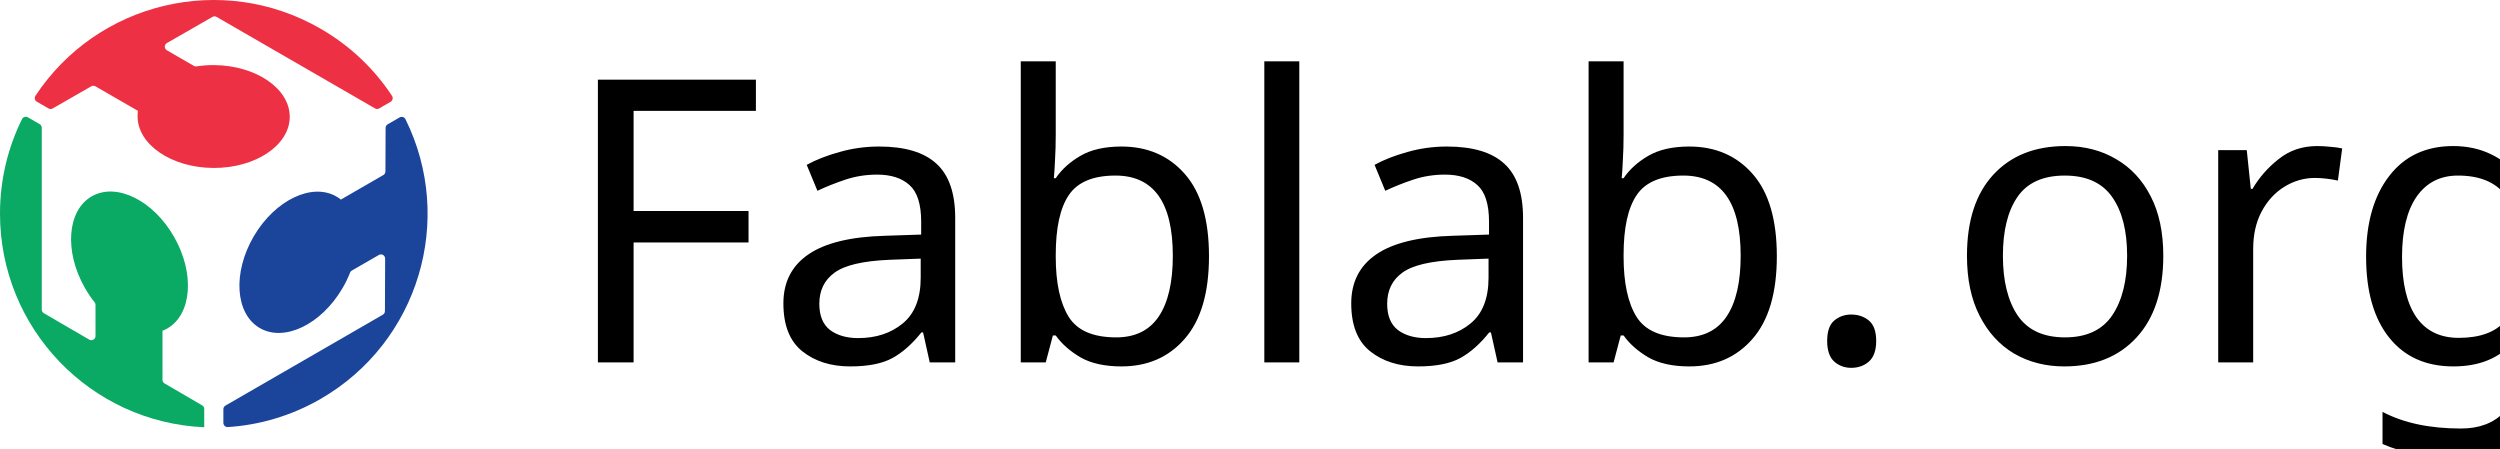
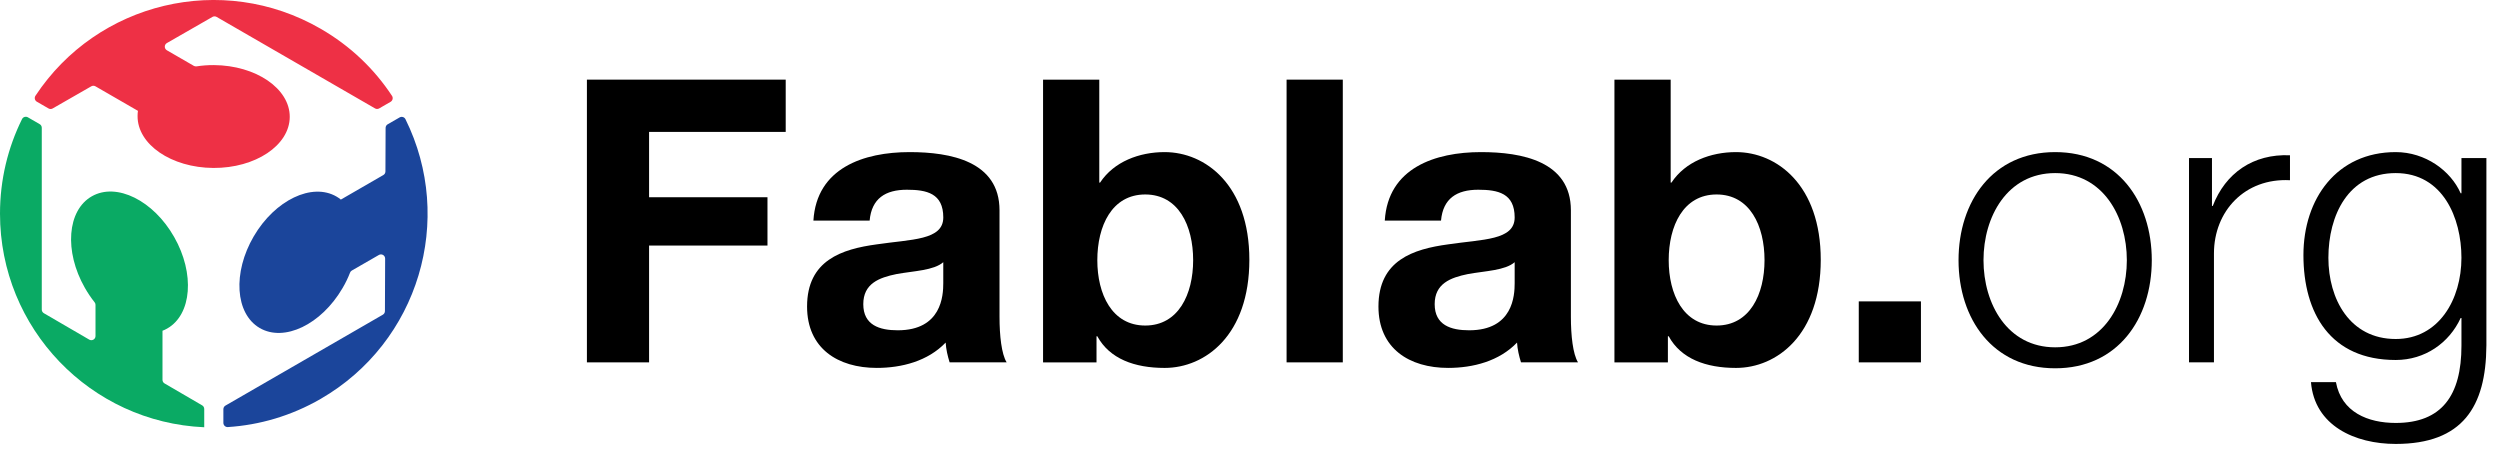
<svg xmlns="http://www.w3.org/2000/svg" version="1.1" id="Layer_1" x="0px" y="0px" width="164.152px" height="29.461px" viewBox="0 0 164.152 29.461" enable-background="new 0 0 164.152 29.461" xml:space="preserve">
  <rect x="36.743" y="5.23" fill="none" width="134.41" height="22.824" />
-   <text transform="matrix(1 0 0 1 36.7428 23.7933)">
-     <tspan x="0" y="0" font-family="'HelveticaNeueLTStd-Bd'" font-size="26">Fablab.</tspan>
-     <tspan x="90.973" y="0" font-family="'HelveticaNeueLTStd-Lt'" font-size="26">org</tspan>
-   </text>
+   <g enable-background="new    ">
+     <path d="M38.537,5.229H51.59v3.432h-8.971v4.29h7.774v3.172h-7.774v7.67h-4.082V5.229z" />
+     <path d="M53.409,14.485c0.208-3.458,3.302-4.498,6.318-4.498c2.678,0,5.902,0.598,5.902,3.822v6.994c0,1.223,0.13,2.444,0.468,2.99   h-3.744c-0.13-0.416-0.234-0.858-0.26-1.3c-1.17,1.222-2.886,1.664-4.524,1.664c-2.548,0-4.576-1.274-4.576-4.03   c0-3.042,2.288-3.771,4.576-4.082c2.262-0.338,4.368-0.26,4.368-1.768c0-1.586-1.092-1.819-2.392-1.819   c-1.404,0-2.314,0.571-2.444,2.027H53.409z M61.937,17.215c-0.624,0.546-1.924,0.572-3.068,0.78   c-1.145,0.233-2.185,0.624-2.185,1.976c0,1.378,1.066,1.716,2.262,1.716c2.886,0,2.99-2.288,2.99-3.094V17.215z" />
+     <path d="M68.488,5.229h3.692v6.76h0.052c0.91-1.378,2.574-2.002,4.238-2.002c2.678,0,5.564,2.158,5.564,7.072   c0,4.94-2.886,7.099-5.564,7.099c-1.976,0-3.614-0.599-4.42-2.08h-0.052v1.716h-3.51V5.229z M75.197,12.769   c-2.184,0-3.146,2.054-3.146,4.316c0,2.235,0.962,4.29,3.146,4.29s3.146-2.055,3.146-4.29   C78.343,14.823,77.381,12.769,75.197,12.769z" />
+     <path d="M84.478,5.229h3.691v18.564h-3.691V5.229z" />
+     <path d="M90.926,14.485c0.208-3.458,3.303-4.498,6.318-4.498c2.679,0,5.902,0.598,5.902,3.822v6.994c0,1.223,0.13,2.444,0.468,2.99   H99.87c-0.13-0.416-0.233-0.858-0.26-1.3c-1.17,1.222-2.886,1.664-4.524,1.664c-2.548,0-4.576-1.274-4.576-4.03   c0-3.042,2.288-3.771,4.576-4.082c2.263-0.338,4.368-0.26,4.368-1.768c0-1.586-1.092-1.819-2.392-1.819   c-1.404,0-2.314,0.571-2.444,2.027H90.926z M99.454,17.215c-0.624,0.546-1.924,0.572-3.067,0.78   c-1.145,0.233-2.185,0.624-2.185,1.976c0,1.378,1.066,1.716,2.262,1.716c2.887,0,2.99-2.288,2.99-3.094V17.215z" />
+     <path d="M106.006,5.229h3.692v6.76h0.052c0.91-1.378,2.574-2.002,4.238-2.002c2.678,0,5.564,2.158,5.564,7.072   c0,4.94-2.887,7.099-5.564,7.099c-1.977,0-3.614-0.599-4.42-2.08h-0.053v1.716h-3.51V5.229z M112.714,12.769   c-2.184,0-3.146,2.054-3.146,4.316c0,2.235,0.962,4.29,3.146,4.29c2.185,0,3.146-2.055,3.146-4.29   C115.86,14.823,114.898,12.769,112.714,12.769z" />
+     <path d="M122.048,19.789h4.082v4.004h-4.082V19.789z" />
+   </g>
+   <g enable-background="new    ">
+     <path d="M141.288,17.085c0,3.848-2.235,7.098-6.344,7.098s-6.345-3.25-6.345-7.098c0-3.848,2.236-7.098,6.345-7.098   S141.288,13.237,141.288,17.085z M130.238,17.085c0,2.86,1.56,5.72,4.706,5.72s4.706-2.859,4.706-5.72c0-2.86-1.56-5.72-4.706-5.72   S130.238,14.225,130.238,17.085z" />
+     <path d="M143.732,10.377h1.508v3.146h0.052c0.832-2.158,2.652-3.432,5.07-3.328v1.638c-2.964-0.155-4.992,2.028-4.992,4.81v7.15   h-1.638V10.377z" />
+     <path d="M163.258,22.701c-0.025,4.004-1.56,6.448-5.954,6.448c-2.678,0-5.33-1.196-5.564-4.057h1.639   c0.363,1.977,2.105,2.679,3.926,2.679c3.017,0,4.316-1.795,4.316-5.07v-1.82h-0.052c-0.755,1.638-2.341,2.756-4.265,2.756   c-4.29,0-6.059-3.068-6.059-6.89c0-3.692,2.185-6.76,6.059-6.76c1.95,0,3.614,1.223,4.265,2.704h0.052v-2.313h1.638V22.701z    M161.62,16.929c0-2.625-1.223-5.564-4.316-5.564c-3.12,0-4.42,2.782-4.42,5.564c0,2.704,1.404,5.33,4.42,5.33   C160.138,22.259,161.62,19.659,161.62,16.929z" />
+   </g>
  <path fill="#0AAA64" d="M13.41,28.054v-1.202c0-0.097-0.052-0.187-0.136-0.236l-2.469-1.439c-0.084-0.049-0.136-0.139-0.136-0.236  v-3.223c0.103-0.041,0.208-0.088,0.306-0.145c1.623-0.919,1.828-3.614,0.461-6.011c-1.362-2.4-3.784-3.597-5.404-2.674  c-1.622,0.919-1.829,3.612-0.461,6.01c0.195,0.343,0.411,0.662,0.642,0.952c0.038,0.047,0.058,0.105,0.058,0.165v2.049  c0,0.211-0.229,0.342-0.411,0.236l-2.981-1.735c-0.084-0.049-0.136-0.139-0.136-0.236V8.389c0-0.098-0.052-0.188-0.137-0.237  L1.832,7.704C1.695,7.625,1.517,7.677,1.447,7.819C0.519,9.694,0,11.798,0,14.031C0,21.575,5.945,27.728,13.41,28.054" />
-   <path fill="#EE3045" d="M5.994,5.667c0.084-0.048,0.188-0.048,0.273,0l2.79,1.611C9.04,7.391,9.033,7.505,9.033,7.62  c-0.011,1.864,2.214,3.39,4.974,3.408c2.76,0.016,5.007-1.482,5.018-3.347c0.011-1.864-2.218-3.387-4.977-3.407  c-0.393-0.003-0.777,0.027-1.144,0.084c-0.06,0.009-0.121-0.002-0.174-0.032l-1.773-1.025c-0.182-0.105-0.182-0.369,0.001-0.474  l2.992-1.717c0.084-0.048,0.188-0.048,0.273,0l10.402,6.008c0.085,0.049,0.189,0.049,0.273,0l0.748-0.432  c0.136-0.079,0.181-0.258,0.095-0.39c-1.163-1.766-2.736-3.284-4.692-4.411C14.582-1.85,6.386,0.142,2.327,6.289  C2.24,6.421,2.284,6.601,2.421,6.679l0.765,0.442c0.084,0.049,0.188,0.049,0.273,0L5.994,5.667z" />
+   <path fill="#EE3045" d="M5.994,5.667c0.084-0.048,0.188-0.048,0.273,0l2.79,1.611C9.04,7.391,9.033,7.505,9.033,7.62  c-0.011,1.864,2.214,3.39,4.974,3.408c2.76,0.016,5.007-1.482,5.018-3.347c0.011-1.864-2.218-3.387-4.977-3.407  c-0.393-0.003-0.777,0.027-1.144,0.084c-0.06,0.009-0.121-0.002-0.174-0.032l-1.773-1.025c-0.182-0.105-0.182-0.369,0.001-0.474  L13.95,1.11c0.084-0.048,0.188-0.048,0.273,0l10.402,6.008c0.085,0.049,0.189,0.049,0.273,0l0.748-0.432  c0.136-0.079,0.181-0.258,0.095-0.39c-1.163-1.766-2.736-3.284-4.692-4.411C14.582-1.85,6.386,0.142,2.327,6.289  C2.24,6.421,2.284,6.601,2.421,6.679l0.765,0.442c0.084,0.049,0.188,0.049,0.273,0L5.994,5.667z" />
  <path fill="#1B459B" d="M25.308,11.257c0,0.097-0.052,0.187-0.137,0.236l-2.79,1.612c-0.088-0.072-0.179-0.137-0.28-0.195  c-1.608-0.94-4.046,0.225-5.439,2.607c-1.393,2.382-1.222,5.076,0.387,6.018c1.608,0.942,4.043-0.224,5.437-2.608  c0.2-0.337,0.367-0.683,0.5-1.029c0.022-0.057,0.062-0.104,0.115-0.134l1.777-1.023c0.183-0.105,0.411,0.027,0.41,0.238  l-0.013,3.448c0,0.097-0.052,0.187-0.137,0.236l-10.334,5.968c-0.085,0.049-0.137,0.139-0.137,0.237v0.897  c0,0.158,0.134,0.287,0.292,0.277c2.086-0.135,4.164-0.736,6.095-1.85c6.451-3.727,8.828-11.784,5.569-18.366  c-0.07-0.142-0.248-0.194-0.385-0.115l-0.785,0.452C25.372,8.21,25.32,8.3,25.319,8.397L25.308,11.257z" />
</svg>
